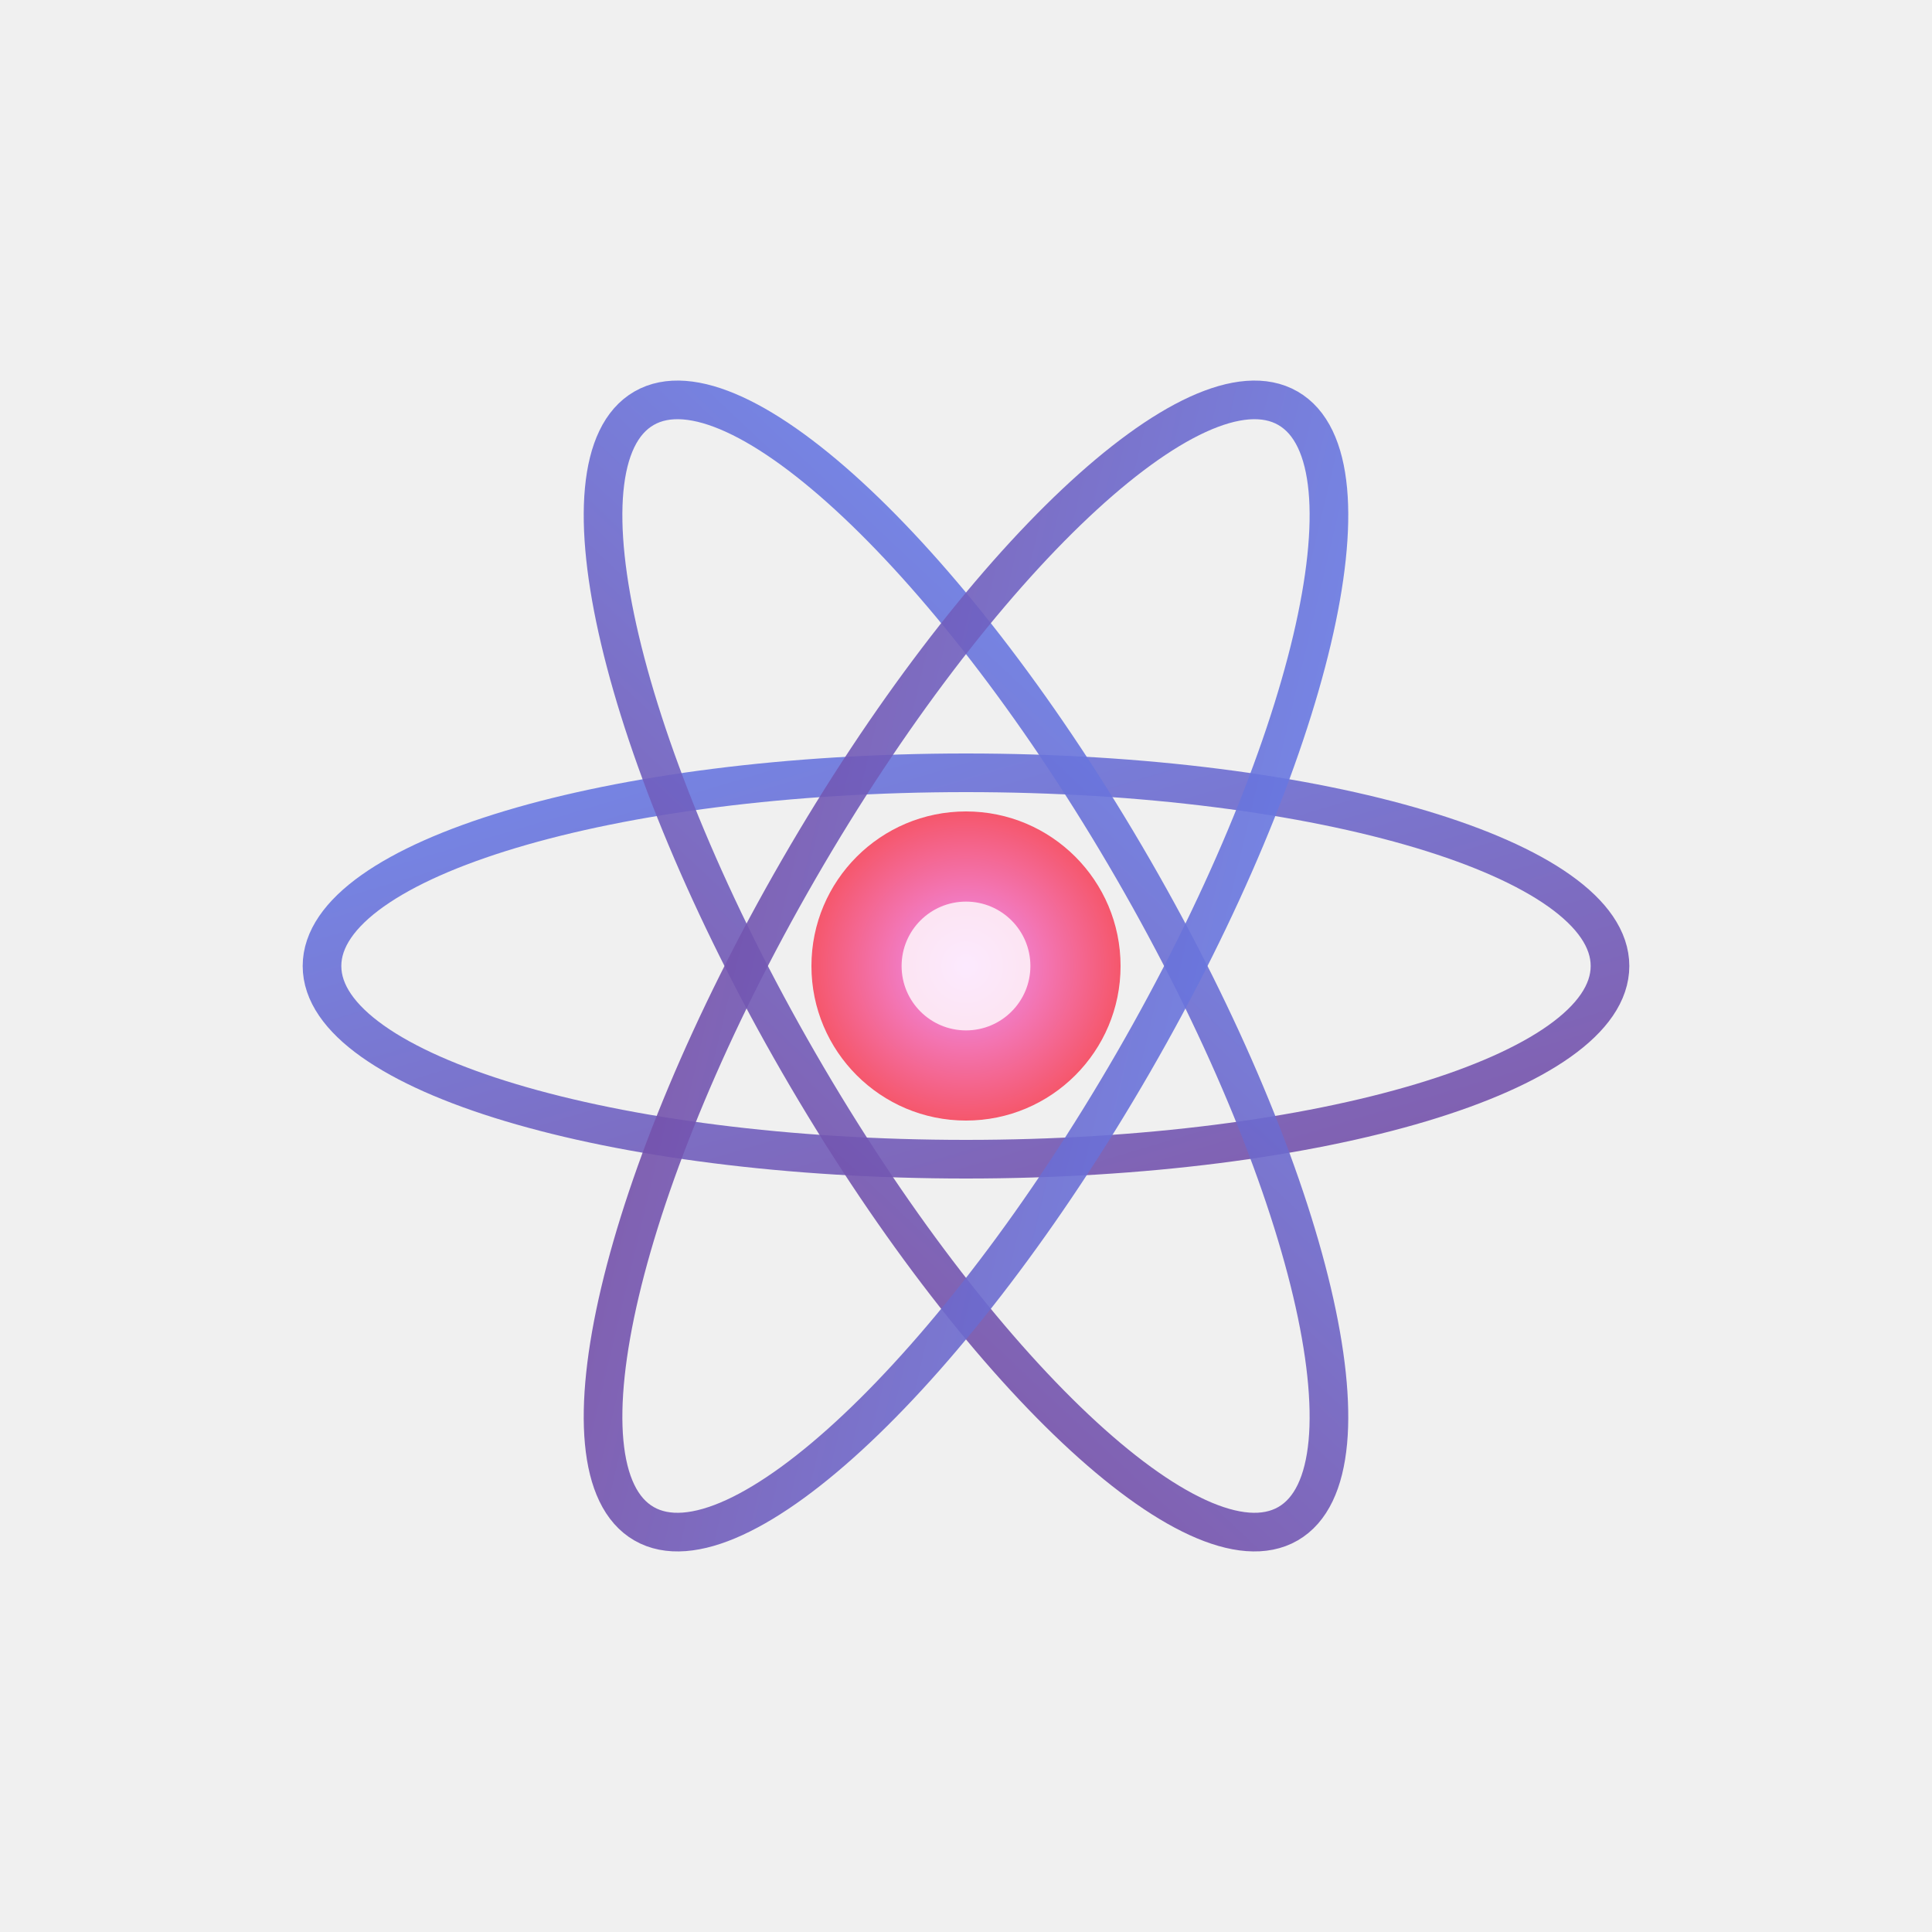
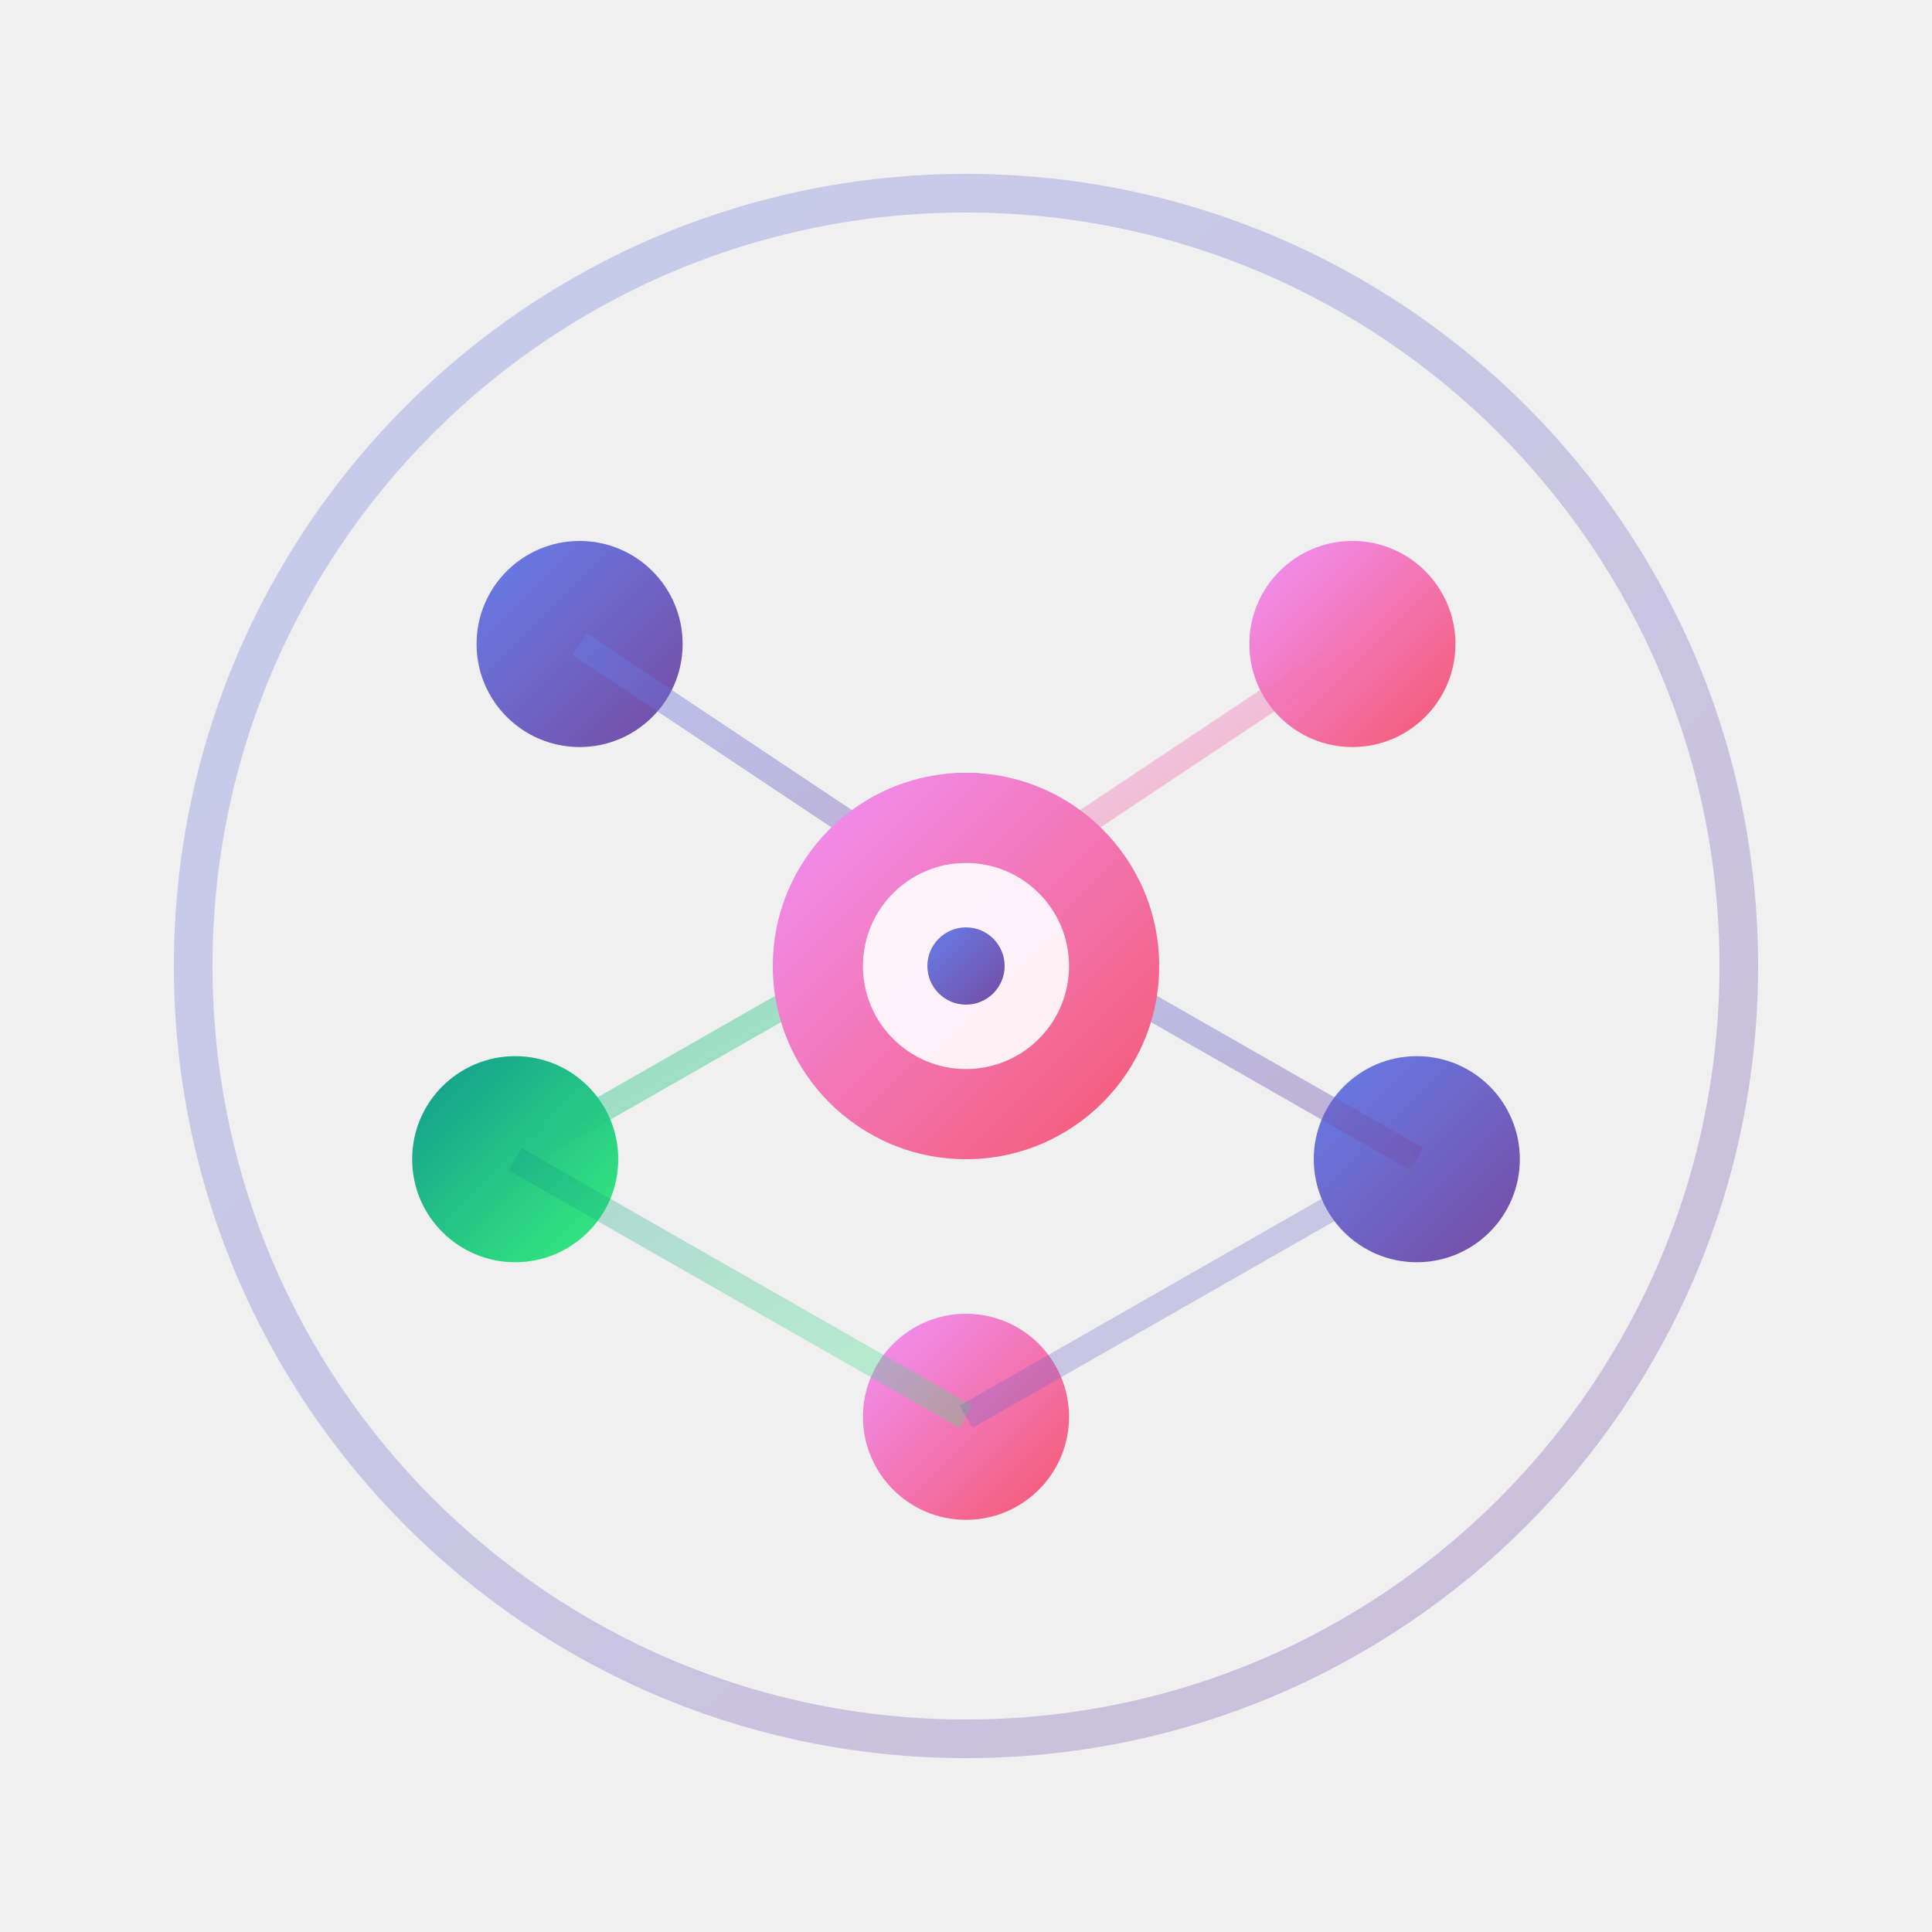
<svg xmlns="http://www.w3.org/2000/svg" width="150" height="150" viewBox="0 0 150 150">
  <defs>
    <linearGradient id="logoGrad1" x1="0%" y1="0%" x2="100%" y2="100%">
-       <stop offset="0%" style="stop-color:#667eea;stop-opacity:0.9" />
-       <stop offset="100%" style="stop-color:#764ba2;stop-opacity:0.9" />
+       <stop offset="0%" style="stop-color:#667eea;stop-opacity:1" />
+       <stop offset="100%" style="stop-color:#764ba2;stop-opacity:1" />
    </linearGradient>
-     <radialGradient id="logoGrad2">
+     <linearGradient id="logoGrad2" x1="0%" y1="0%" x2="100%" y2="100%">
      <stop offset="0%" style="stop-color:#f093fb;stop-opacity:1" />
      <stop offset="100%" style="stop-color:#f5576c;stop-opacity:1" />
-     </radialGradient>
+     </linearGradient>
+     <linearGradient id="logoGrad3" x1="0%" y1="0%" x2="100%" y2="100%">
+       <stop offset="0%" style="stop-color:#11998e;stop-opacity:1" />
+       <stop offset="100%" style="stop-color:#38ef7d;stop-opacity:1" />
+     </linearGradient>
  </defs>
  <g transform="translate(75,75)">
-     <ellipse rx="50" ry="15" transform="rotate(0)" stroke="url(#logoGrad1)" stroke-width="3" fill="none" />
-     <ellipse rx="50" ry="15" transform="rotate(60)" stroke="url(#logoGrad1)" stroke-width="3" fill="none" />
-     <ellipse rx="50" ry="15" transform="rotate(120)" stroke="url(#logoGrad1)" stroke-width="3" fill="none" />
-     <circle r="12" fill="url(#logoGrad2)" />
-     <circle r="5" fill="white" opacity="0.8" />
+     <circle r="60" fill="none" stroke="url(#logoGrad1)" stroke-width="3" opacity="0.3" />
+     <circle cx="-30" cy="-25" r="8" fill="url(#logoGrad1)" />
+     <circle cx="30" cy="-25" r="8" fill="url(#logoGrad2)" />
+     <circle cx="-35" cy="15" r="8" fill="url(#logoGrad3)" />
+     <circle cx="35" cy="15" r="8" fill="url(#logoGrad1)" />
+     <circle cx="0" cy="35" r="8" fill="url(#logoGrad2)" />
+     <circle cx="0" cy="-5" r="10" fill="url(#logoGrad3)" />
+     <line x1="-30" y1="-25" x2="0" y2="-5" stroke="url(#logoGrad1)" stroke-width="2" opacity="0.4" />
+     <line x1="30" y1="-25" x2="0" y2="-5" stroke="url(#logoGrad2)" stroke-width="2" opacity="0.4" />
+     <line x1="0" y1="-5" x2="-35" y2="15" stroke="url(#logoGrad3)" stroke-width="2" opacity="0.4" />
+     <line x1="0" y1="-5" x2="35" y2="15" stroke="url(#logoGrad1)" stroke-width="2" opacity="0.4" />
+     <line x1="0" y1="-5" x2="0" y2="35" stroke="url(#logoGrad2)" stroke-width="2" opacity="0.4" />
+     <line x1="-35" y1="15" x2="0" y2="35" stroke="url(#logoGrad3)" stroke-width="2" opacity="0.3" />
+     <line x1="35" y1="15" x2="0" y2="35" stroke="url(#logoGrad1)" stroke-width="2" opacity="0.3" />
+     <circle r="15" fill="url(#logoGrad2)" />
+     <circle r="8" fill="white" opacity="0.9" />
+     <circle r="3" fill="url(#logoGrad1)" />
  </g>
</svg>
